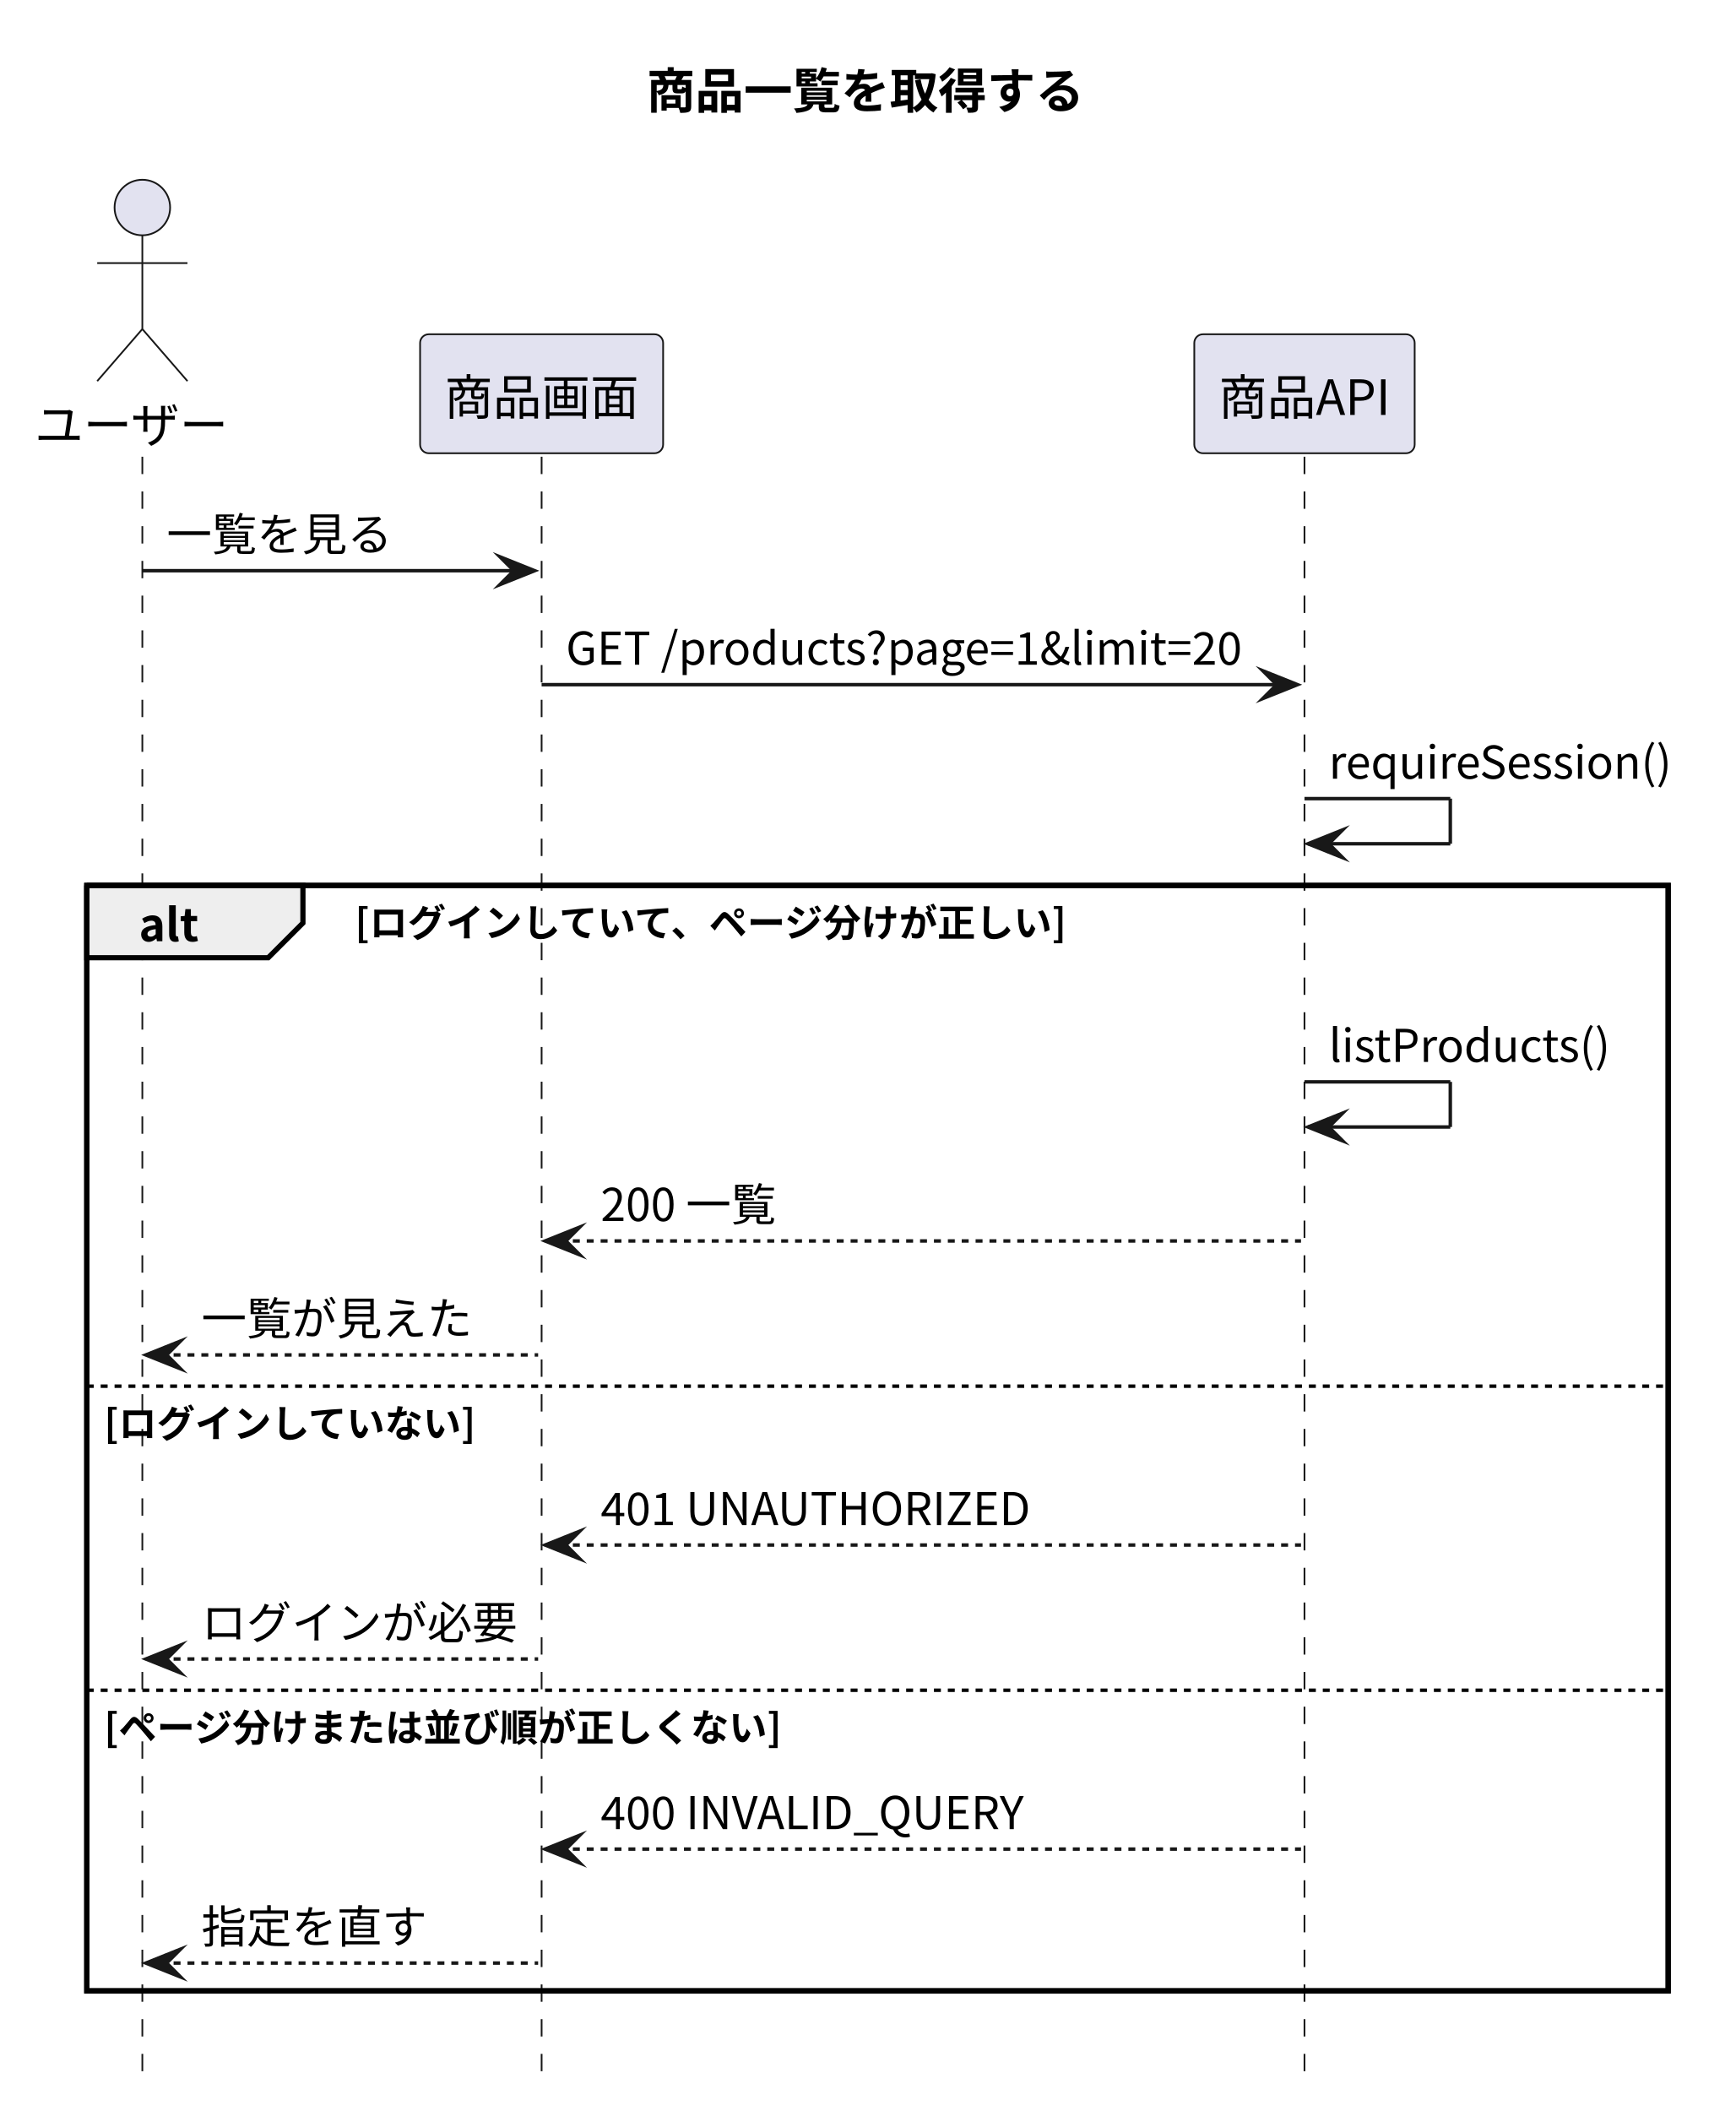
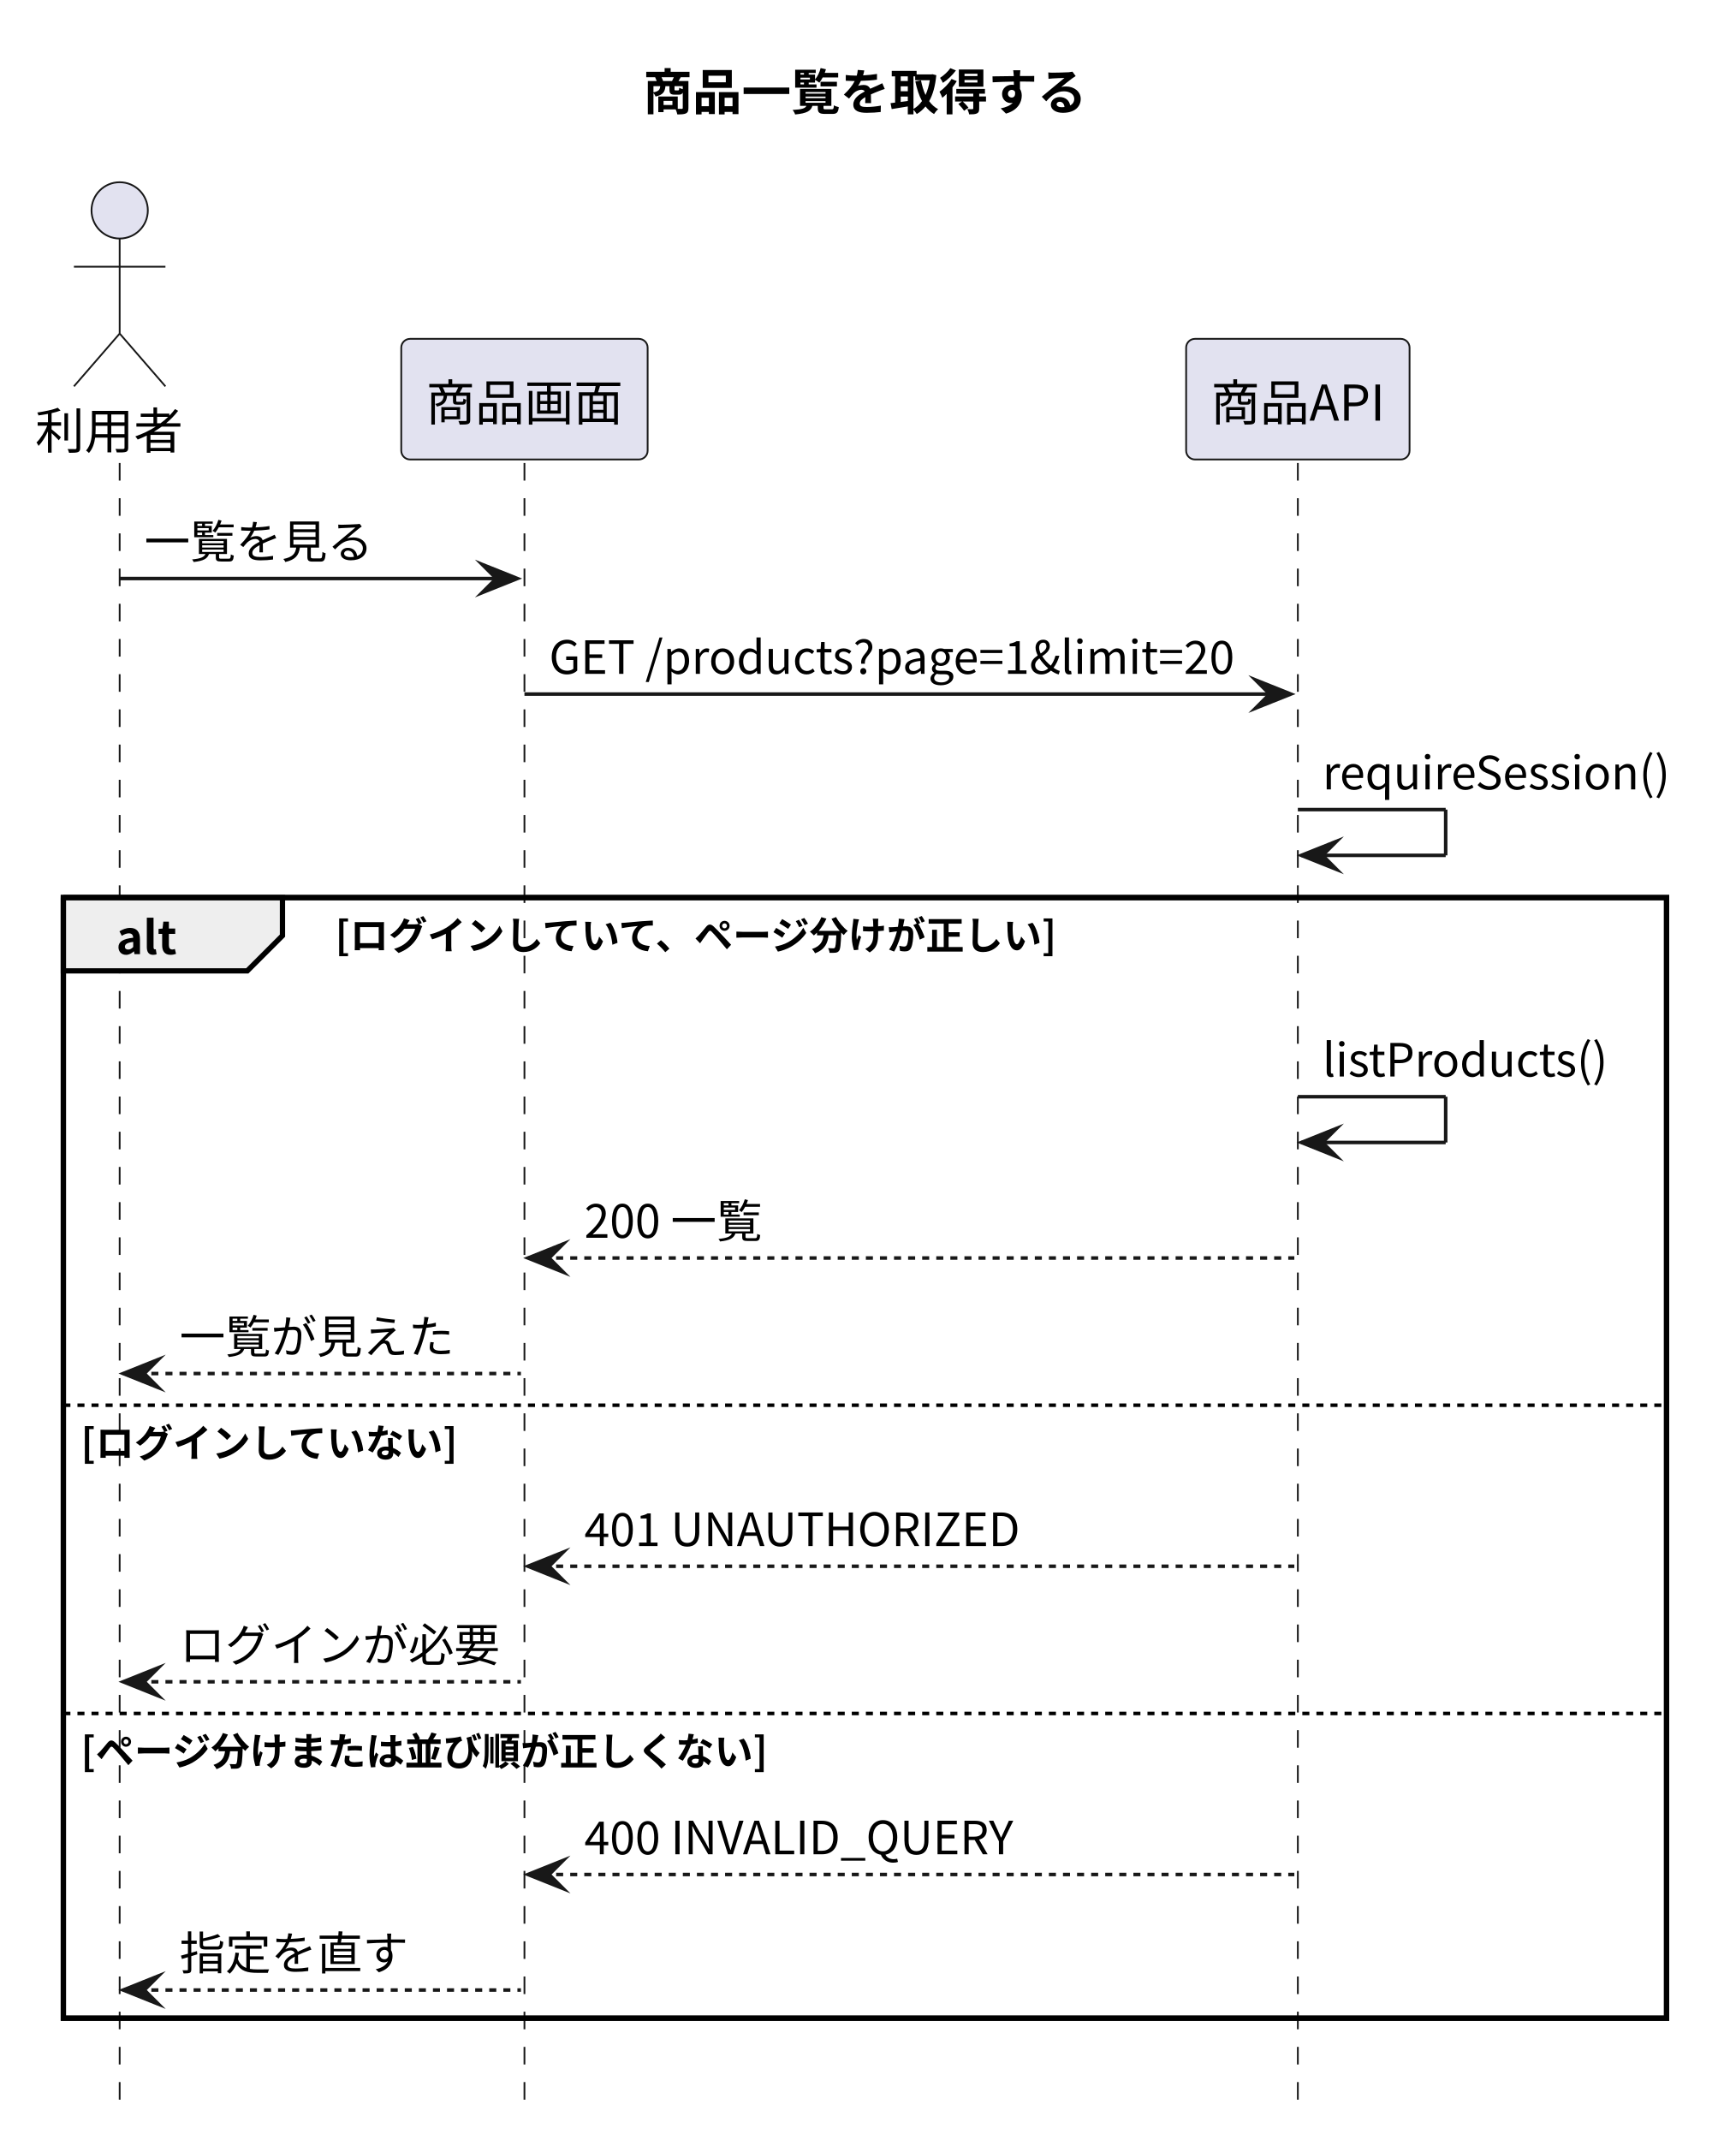
- <svg xmlns="http://www.w3.org/2000/svg" version="1.1" data-diagram-type="SEQUENCE" style="width:500px;height:608px;background:#FFFFFF;" width="500px" height="608px" viewBox="0 0 500 608" zoomAndPan="magnify" preserveAspectRatio="none" contentStyleType="text/css">
+ <svg xmlns="http://www.w3.org/2000/svg" version="1.1" data-diagram-type="SEQUENCE" style="width:493px;height:608px;background:#FFFFFF;" width="493px" height="608px" viewBox="0 0 493 608" zoomAndPan="magnify" preserveAspectRatio="none" contentStyleType="text/css">
  <defs />
  <g font-family="sans-serif" lengthAdjust="spacing">
    <g class="title" data-source-line="6">
-       <text x="186.243" y="31.24" fill="#000" font-size="14" textLength="125.999" font-weight="700" font-family="'Noto Sans CJK JP'">商品一覧を取得する</text>
+       <text x="182.743" y="31.24" fill="#000" font-size="14" textLength="125.999" font-weight="700" font-family="'Noto Sans CJK JP'">商品一覧を取得する</text>
    </g>
-     <rect x="25" y="255.016" width="455.485" height="318.376" fill="none" style="stroke:#000;stroke-width:1.5;" />
+     <rect x="18" y="255.016" width="455.485" height="318.376" fill="none" style="stroke:#000;stroke-width:1.5;" />
    <g class="participant-lifeline" data-qualified-name="User" data-entity-uid="part1" id="part1-lifeline" data-source-line="8">
      <g>
-         <rect x="37.5" y="131.544" width="8" height="465.848" fill="#000" fill-opacity="0" />
-         <line x1="41" y1="131.544" x2="41" y2="597.392" style="stroke:#181818;stroke-width:0.5;stroke-dasharray:5,5;" />
+         <rect x="30.5" y="131.544" width="8" height="465.848" fill="#000" fill-opacity="0" />
+         <line x1="34" y1="131.544" x2="34" y2="597.392" style="stroke:#181818;stroke-width:0.5;stroke-dasharray:5,5;" />
      </g>
    </g>
    <g class="participant-lifeline" data-qualified-name="Screen" data-entity-uid="part2" id="part2-lifeline" data-source-line="9">
      <g>
-         <rect x="152.5" y="131.544" width="8" height="465.848" fill="#000" fill-opacity="0" />
-         <line x1="156" y1="131.544" x2="156" y2="597.392" style="stroke:#181818;stroke-width:0.5;stroke-dasharray:5,5;" />
+         <rect x="145.5" y="131.544" width="8" height="465.848" fill="#000" fill-opacity="0" />
+         <line x1="149" y1="131.544" x2="149" y2="597.392" style="stroke:#181818;stroke-width:0.5;stroke-dasharray:5,5;" />
      </g>
    </g>
    <g class="participant-lifeline" data-qualified-name="API" data-entity-uid="part3" id="part3-lifeline" data-source-line="10">
      <g>
-         <rect x="372.228" y="131.544" width="8" height="465.848" fill="#000" fill-opacity="0" />
-         <line x1="375.728" y1="131.544" x2="375.728" y2="597.392" style="stroke:#181818;stroke-width:0.5;stroke-dasharray:5,5;" />
+         <rect x="365.228" y="131.544" width="8" height="465.848" fill="#000" fill-opacity="0" />
+         <line x1="368.728" y1="131.544" x2="368.728" y2="597.392" style="stroke:#181818;stroke-width:0.5;stroke-dasharray:5,5;" />
      </g>
    </g>
    <g class="participant participant-head" data-qualified-name="User" data-entity-uid="part1" id="part1-head" data-source-line="8">
-       <text x="10" y="127.512" fill="#000" font-size="14" textLength="56" font-family="'Noto Sans CJK JP'">ユーザー</text>
-       <ellipse cx="41" cy="59.772" rx="8" ry="8" fill="#E2E2F0" style="stroke:#181818;stroke-width:0.5;" />
-       <path d="M41,67.772 L41,94.772 M28,75.772 L54,75.772 M41,94.772 L28,109.772 M41,94.772 L54,109.772" style="stroke:#181818;stroke-width:0.5;" fill="none" />
+       <text x="10" y="127.512" fill="#000" font-size="14" textLength="42" font-family="'Noto Sans CJK JP'">利用者</text>
+       <ellipse cx="34" cy="59.772" rx="8" ry="8" fill="#E2E2F0" style="stroke:#181818;stroke-width:0.5;" />
+       <path d="M34,67.772 L34,94.772 M21,75.772 L47,75.772 M34,94.772 L21,109.772 M34,94.772 L47,109.772" style="stroke:#181818;stroke-width:0.5;" fill="none" />
    </g>
    <g class="participant participant-head" data-qualified-name="Screen" data-entity-uid="part2" id="part2-head" data-source-line="9">
-       <rect x="121" y="96.272" width="70" height="34.272" fill="#E2E2F0" style="stroke:#181818;stroke-width:0.5;" rx="2.5" ry="2.5" />
-       <text x="128" y="119.512" fill="#000" font-size="14" textLength="56" font-family="'Noto Sans CJK JP'">商品画面</text>
+       <rect x="114" y="96.272" width="70" height="34.272" fill="#E2E2F0" style="stroke:#181818;stroke-width:0.5;" rx="2.5" ry="2.5" />
+       <text x="121" y="119.512" fill="#000" font-size="14" textLength="56" font-family="'Noto Sans CJK JP'">商品画面</text>
    </g>
    <g class="participant participant-head" data-qualified-name="API" data-entity-uid="part3" id="part3-head" data-source-line="10">
-       <rect x="343.99" y="96.272" width="63.476" height="34.272" fill="#E2E2F0" style="stroke:#181818;stroke-width:0.5;" rx="2.5" ry="2.5" />
-       <text x="350.99" y="119.512" fill="#000" font-size="14" textLength="49.476" font-family="'Noto Sans CJK JP'">商品API</text>
+       <rect x="336.99" y="96.272" width="63.476" height="34.272" fill="#E2E2F0" style="stroke:#181818;stroke-width:0.5;" rx="2.5" ry="2.5" />
+       <text x="343.99" y="119.512" fill="#000" font-size="14" textLength="49.476" font-family="'Noto Sans CJK JP'">商品API</text>
    </g>
    <g class="message" data-entity-1="part1" data-entity-2="part2" id="msg1" data-source-line="12">
-       <polygon points="144,160.368,154,164.368,144,168.368,148,164.368" fill="#181818" style="stroke:#181818;stroke-width:1;stroke-linejoin:miter;stroke-miterlimit:10;" />
-       <line x1="41" y1="164.368" x2="150" y2="164.368" style="stroke:#181818;stroke-width:1;" />
-       <text x="48" y="158.624" fill="#000" font-size="13" textLength="65" font-family="'Noto Sans CJK JP'">一覧を見る</text>
+       <polygon points="137,160.368,147,164.368,137,168.368,141,164.368" fill="#181818" style="stroke:#181818;stroke-width:1;stroke-linejoin:miter;stroke-miterlimit:10;" />
+       <line x1="34" y1="164.368" x2="143" y2="164.368" style="stroke:#181818;stroke-width:1;" />
+       <text x="41" y="158.624" fill="#000" font-size="13" textLength="65" font-family="'Noto Sans CJK JP'">一覧を見る</text>
    </g>
    <g class="message" data-entity-1="part2" data-entity-2="part3" id="msg2" data-source-line="13">
-       <polygon points="363.728,193.192,373.728,197.192,363.728,201.192,367.728,197.192" fill="#181818" style="stroke:#181818;stroke-width:1;stroke-linejoin:miter;stroke-miterlimit:10;" />
-       <line x1="156" y1="197.192" x2="369.728" y2="197.192" style="stroke:#181818;stroke-width:1;" />
-       <text x="163" y="191.448" fill="#000" font-size="13" textLength="195.728" font-family="'Noto Sans CJK JP'">GET /products?page=1&amp;limit=20</text>
+       <polygon points="356.728,193.192,366.728,197.192,356.728,201.192,360.728,197.192" fill="#181818" style="stroke:#181818;stroke-width:1;stroke-linejoin:miter;stroke-miterlimit:10;" />
+       <line x1="149" y1="197.192" x2="362.728" y2="197.192" style="stroke:#181818;stroke-width:1;" />
+       <text x="156" y="191.448" fill="#000" font-size="13" textLength="195.728" font-family="'Noto Sans CJK JP'">GET /products?page=1&amp;limit=20</text>
    </g>
    <g class="message" data-entity-1="part3" data-entity-2="part3" id="msg3" data-source-line="14">
-       <line x1="375.728" y1="230.016" x2="417.728" y2="230.016" style="stroke:#181818;stroke-width:1;" />
-       <line x1="417.728" y1="230.016" x2="417.728" y2="243.016" style="stroke:#181818;stroke-width:1;" />
-       <line x1="376.728" y1="243.016" x2="417.728" y2="243.016" style="stroke:#181818;stroke-width:1;" />
-       <polygon points="386.728,239.016,376.728,243.016,386.728,247.016,382.728,243.016" fill="#181818" style="stroke:#181818;stroke-width:1;stroke-linejoin:miter;stroke-miterlimit:10;" />
-       <text x="382.728" y="224.272" fill="#000" font-size="13" textLength="99.307" font-family="'Noto Sans CJK JP'">requireSession()</text>
+       <line x1="368.728" y1="230.016" x2="410.728" y2="230.016" style="stroke:#181818;stroke-width:1;" />
+       <line x1="410.728" y1="230.016" x2="410.728" y2="243.016" style="stroke:#181818;stroke-width:1;" />
+       <line x1="369.728" y1="243.016" x2="410.728" y2="243.016" style="stroke:#181818;stroke-width:1;" />
+       <polygon points="379.728,239.016,369.728,243.016,379.728,247.016,375.728,243.016" fill="#181818" style="stroke:#181818;stroke-width:1;stroke-linejoin:miter;stroke-miterlimit:10;" />
+       <text x="375.728" y="224.272" fill="#000" font-size="13" textLength="99.307" font-family="'Noto Sans CJK JP'">requireSession()</text>
    </g>
-     <path d="M25,255.016 L87.251,255.016 L87.251,265.84 L77.251,275.84 L25,275.84 L25,255.016" style="stroke:#000;stroke-width:1.5;" fill="#EEE" />
-     <rect x="25" y="255.016" width="455.485" height="318.376" fill="none" style="stroke:#000;stroke-width:1.5;" />
-     <text x="40" y="271.096" fill="#000" font-size="13" textLength="17.251" font-weight="700" font-family="'Noto Sans CJK JP'">alt</text>
-     <text x="102.251" y="269.776" fill="#000" font-size="11" textLength="206.315" font-weight="700" font-family="'Noto Sans CJK JP'">[ログインしていて、ページ分けが正しい]</text>
+     <path d="M18,255.016 L80.251,255.016 L80.251,265.84 L70.251,275.84 L18,275.84 L18,255.016" style="stroke:#000;stroke-width:1.5;" fill="#EEE" />
+     <rect x="18" y="255.016" width="455.485" height="318.376" fill="none" style="stroke:#000;stroke-width:1.5;" />
+     <text x="33" y="271.096" fill="#000" font-size="13" textLength="17.251" font-weight="700" font-family="'Noto Sans CJK JP'">alt</text>
+     <text x="95.251" y="269.776" fill="#000" font-size="11" textLength="206.315" font-weight="700" font-family="'Noto Sans CJK JP'">[ログインしていて、ページ分けが正しい]</text>
    <g class="message" data-entity-1="part3" data-entity-2="part3" id="msg4" data-source-line="16">
-       <line x1="375.728" y1="311.592" x2="417.728" y2="311.592" style="stroke:#181818;stroke-width:1;" />
-       <line x1="417.728" y1="311.592" x2="417.728" y2="324.592" style="stroke:#181818;stroke-width:1;" />
-       <line x1="376.728" y1="324.592" x2="417.728" y2="324.592" style="stroke:#181818;stroke-width:1;" />
-       <polygon points="386.728,320.592,376.728,324.592,386.728,328.592,382.728,324.592" fill="#181818" style="stroke:#181818;stroke-width:1;stroke-linejoin:miter;stroke-miterlimit:10;" />
-       <text x="382.728" y="305.848" fill="#000" font-size="13" textLength="81.757" font-family="'Noto Sans CJK JP'">listProducts()</text>
+       <line x1="368.728" y1="311.592" x2="410.728" y2="311.592" style="stroke:#181818;stroke-width:1;" />
+       <line x1="410.728" y1="311.592" x2="410.728" y2="324.592" style="stroke:#181818;stroke-width:1;" />
+       <line x1="369.728" y1="324.592" x2="410.728" y2="324.592" style="stroke:#181818;stroke-width:1;" />
+       <polygon points="379.728,320.592,369.728,324.592,379.728,328.592,375.728,324.592" fill="#181818" style="stroke:#181818;stroke-width:1;stroke-linejoin:miter;stroke-miterlimit:10;" />
+       <text x="375.728" y="305.848" fill="#000" font-size="13" textLength="81.757" font-family="'Noto Sans CJK JP'">listProducts()</text>
    </g>
    <g class="message" data-entity-1="part3" data-entity-2="part2" id="msg5" data-source-line="17">
-       <polygon points="167,353.416,157,357.416,167,361.416,163,357.416" fill="#181818" style="stroke:#181818;stroke-width:1;stroke-linejoin:miter;stroke-miterlimit:10;" />
-       <line x1="161" y1="357.416" x2="374.728" y2="357.416" style="stroke:#181818;stroke-width:1;stroke-dasharray:2,2;" />
-       <text x="173" y="351.672" fill="#000" font-size="13" textLength="50.557" font-family="'Noto Sans CJK JP'">200 一覧</text>
+       <polygon points="160,353.416,150,357.416,160,361.416,156,357.416" fill="#181818" style="stroke:#181818;stroke-width:1;stroke-linejoin:miter;stroke-miterlimit:10;" />
+       <line x1="154" y1="357.416" x2="367.728" y2="357.416" style="stroke:#181818;stroke-width:1;stroke-dasharray:2,2;" />
+       <text x="166" y="351.672" fill="#000" font-size="13" textLength="50.557" font-family="'Noto Sans CJK JP'">200 一覧</text>
    </g>
    <g class="message" data-entity-1="part2" data-entity-2="part1" id="msg6" data-source-line="18">
-       <polygon points="52,386.24,42,390.24,52,394.24,48,390.24" fill="#181818" style="stroke:#181818;stroke-width:1;stroke-linejoin:miter;stroke-miterlimit:10;" />
-       <line x1="46" y1="390.24" x2="155" y2="390.24" style="stroke:#181818;stroke-width:1;stroke-dasharray:2,2;" />
-       <text x="58" y="384.496" fill="#000" font-size="13" textLength="78" font-family="'Noto Sans CJK JP'">一覧が見えた</text>
+       <polygon points="45,386.24,35,390.24,45,394.24,41,390.24" fill="#181818" style="stroke:#181818;stroke-width:1;stroke-linejoin:miter;stroke-miterlimit:10;" />
+       <line x1="39" y1="390.24" x2="148" y2="390.24" style="stroke:#181818;stroke-width:1;stroke-dasharray:2,2;" />
+       <text x="51" y="384.496" fill="#000" font-size="13" textLength="78" font-family="'Noto Sans CJK JP'">一覧が見えた</text>
    </g>
-     <line x1="25" y1="399.24" x2="480.485" y2="399.24" style="stroke:#000;stroke-width:1;stroke-dasharray:2,2;" />
-     <text x="30" y="414" fill="#000" font-size="11" textLength="107.315" font-weight="700" font-family="'Noto Sans CJK JP'">[ログインしていない]</text>
+     <line x1="18" y1="399.24" x2="473.485" y2="399.24" style="stroke:#000;stroke-width:1;stroke-dasharray:2,2;" />
+     <text x="23" y="414" fill="#000" font-size="11" textLength="107.315" font-weight="700" font-family="'Noto Sans CJK JP'">[ログインしていない]</text>
    <g class="message" data-entity-1="part3" data-entity-2="part2" id="msg7" data-source-line="20">
-       <polygon points="167,440.992,157,444.992,167,448.992,163,444.992" fill="#181818" style="stroke:#181818;stroke-width:1;stroke-linejoin:miter;stroke-miterlimit:10;" />
-       <line x1="161" y1="444.992" x2="374.728" y2="444.992" style="stroke:#181818;stroke-width:1;stroke-dasharray:2,2;" />
-       <text x="173" y="439.248" fill="#000" font-size="13" textLength="124.007" font-family="'Noto Sans CJK JP'">401 UNAUTHORIZED</text>
+       <polygon points="160,440.992,150,444.992,160,448.992,156,444.992" fill="#181818" style="stroke:#181818;stroke-width:1;stroke-linejoin:miter;stroke-miterlimit:10;" />
+       <line x1="154" y1="444.992" x2="367.728" y2="444.992" style="stroke:#181818;stroke-width:1;stroke-dasharray:2,2;" />
+       <text x="166" y="439.248" fill="#000" font-size="13" textLength="124.007" font-family="'Noto Sans CJK JP'">401 UNAUTHORIZED</text>
    </g>
    <g class="message" data-entity-1="part2" data-entity-2="part1" id="msg8" data-source-line="21">
-       <polygon points="52,473.816,42,477.816,52,481.816,48,477.816" fill="#181818" style="stroke:#181818;stroke-width:1;stroke-linejoin:miter;stroke-miterlimit:10;" />
-       <line x1="46" y1="477.816" x2="155" y2="477.816" style="stroke:#181818;stroke-width:1;stroke-dasharray:2,2;" />
-       <text x="58" y="472.072" fill="#000" font-size="13" textLength="91" font-family="'Noto Sans CJK JP'">ログインが必要</text>
+       <polygon points="45,473.816,35,477.816,45,481.816,41,477.816" fill="#181818" style="stroke:#181818;stroke-width:1;stroke-linejoin:miter;stroke-miterlimit:10;" />
+       <line x1="39" y1="477.816" x2="148" y2="477.816" style="stroke:#181818;stroke-width:1;stroke-dasharray:2,2;" />
+       <text x="51" y="472.072" fill="#000" font-size="13" textLength="91" font-family="'Noto Sans CJK JP'">ログインが必要</text>
    </g>
-     <line x1="25" y1="486.816" x2="480.485" y2="486.816" style="stroke:#000;stroke-width:1;stroke-dasharray:2,2;" />
-     <text x="30" y="501.576" fill="#000" font-size="11" textLength="195.315" font-weight="700" font-family="'Noto Sans CJK JP'">[ページ分けまたは並び順が正しくない]</text>
+     <line x1="18" y1="486.816" x2="473.485" y2="486.816" style="stroke:#000;stroke-width:1;stroke-dasharray:2,2;" />
+     <text x="23" y="501.576" fill="#000" font-size="11" textLength="195.315" font-weight="700" font-family="'Noto Sans CJK JP'">[ページ分けまたは並び順が正しくない]</text>
    <g class="message" data-entity-1="part3" data-entity-2="part2" id="msg9" data-source-line="23">
-       <polygon points="167,528.568,157,532.568,167,536.568,163,532.568" fill="#181818" style="stroke:#181818;stroke-width:1;stroke-linejoin:miter;stroke-miterlimit:10;" />
-       <line x1="161" y1="532.568" x2="374.728" y2="532.568" style="stroke:#181818;stroke-width:1;stroke-dasharray:2,2;" />
-       <text x="173" y="526.824" fill="#000" font-size="13" textLength="122.057" font-family="'Noto Sans CJK JP'">400 INVALID_QUERY</text>
+       <polygon points="160,528.568,150,532.568,160,536.568,156,532.568" fill="#181818" style="stroke:#181818;stroke-width:1;stroke-linejoin:miter;stroke-miterlimit:10;" />
+       <line x1="154" y1="532.568" x2="367.728" y2="532.568" style="stroke:#181818;stroke-width:1;stroke-dasharray:2,2;" />
+       <text x="166" y="526.824" fill="#000" font-size="13" textLength="122.057" font-family="'Noto Sans CJK JP'">400 INVALID_QUERY</text>
    </g>
    <g class="message" data-entity-1="part2" data-entity-2="part1" id="msg10" data-source-line="24">
-       <polygon points="52,561.392,42,565.392,52,569.392,48,565.392" fill="#181818" style="stroke:#181818;stroke-width:1;stroke-linejoin:miter;stroke-miterlimit:10;" />
-       <line x1="46" y1="565.392" x2="155" y2="565.392" style="stroke:#181818;stroke-width:1;stroke-dasharray:2,2;" />
-       <text x="58" y="559.648" fill="#000" font-size="13" textLength="65" font-family="'Noto Sans CJK JP'">指定を直す</text>
+       <polygon points="45,561.392,35,565.392,45,569.392,41,565.392" fill="#181818" style="stroke:#181818;stroke-width:1;stroke-linejoin:miter;stroke-miterlimit:10;" />
+       <line x1="39" y1="565.392" x2="148" y2="565.392" style="stroke:#181818;stroke-width:1;stroke-dasharray:2,2;" />
+       <text x="51" y="559.648" fill="#000" font-size="13" textLength="65" font-family="'Noto Sans CJK JP'">指定を直す</text>
    </g>
  </g>
</svg>
